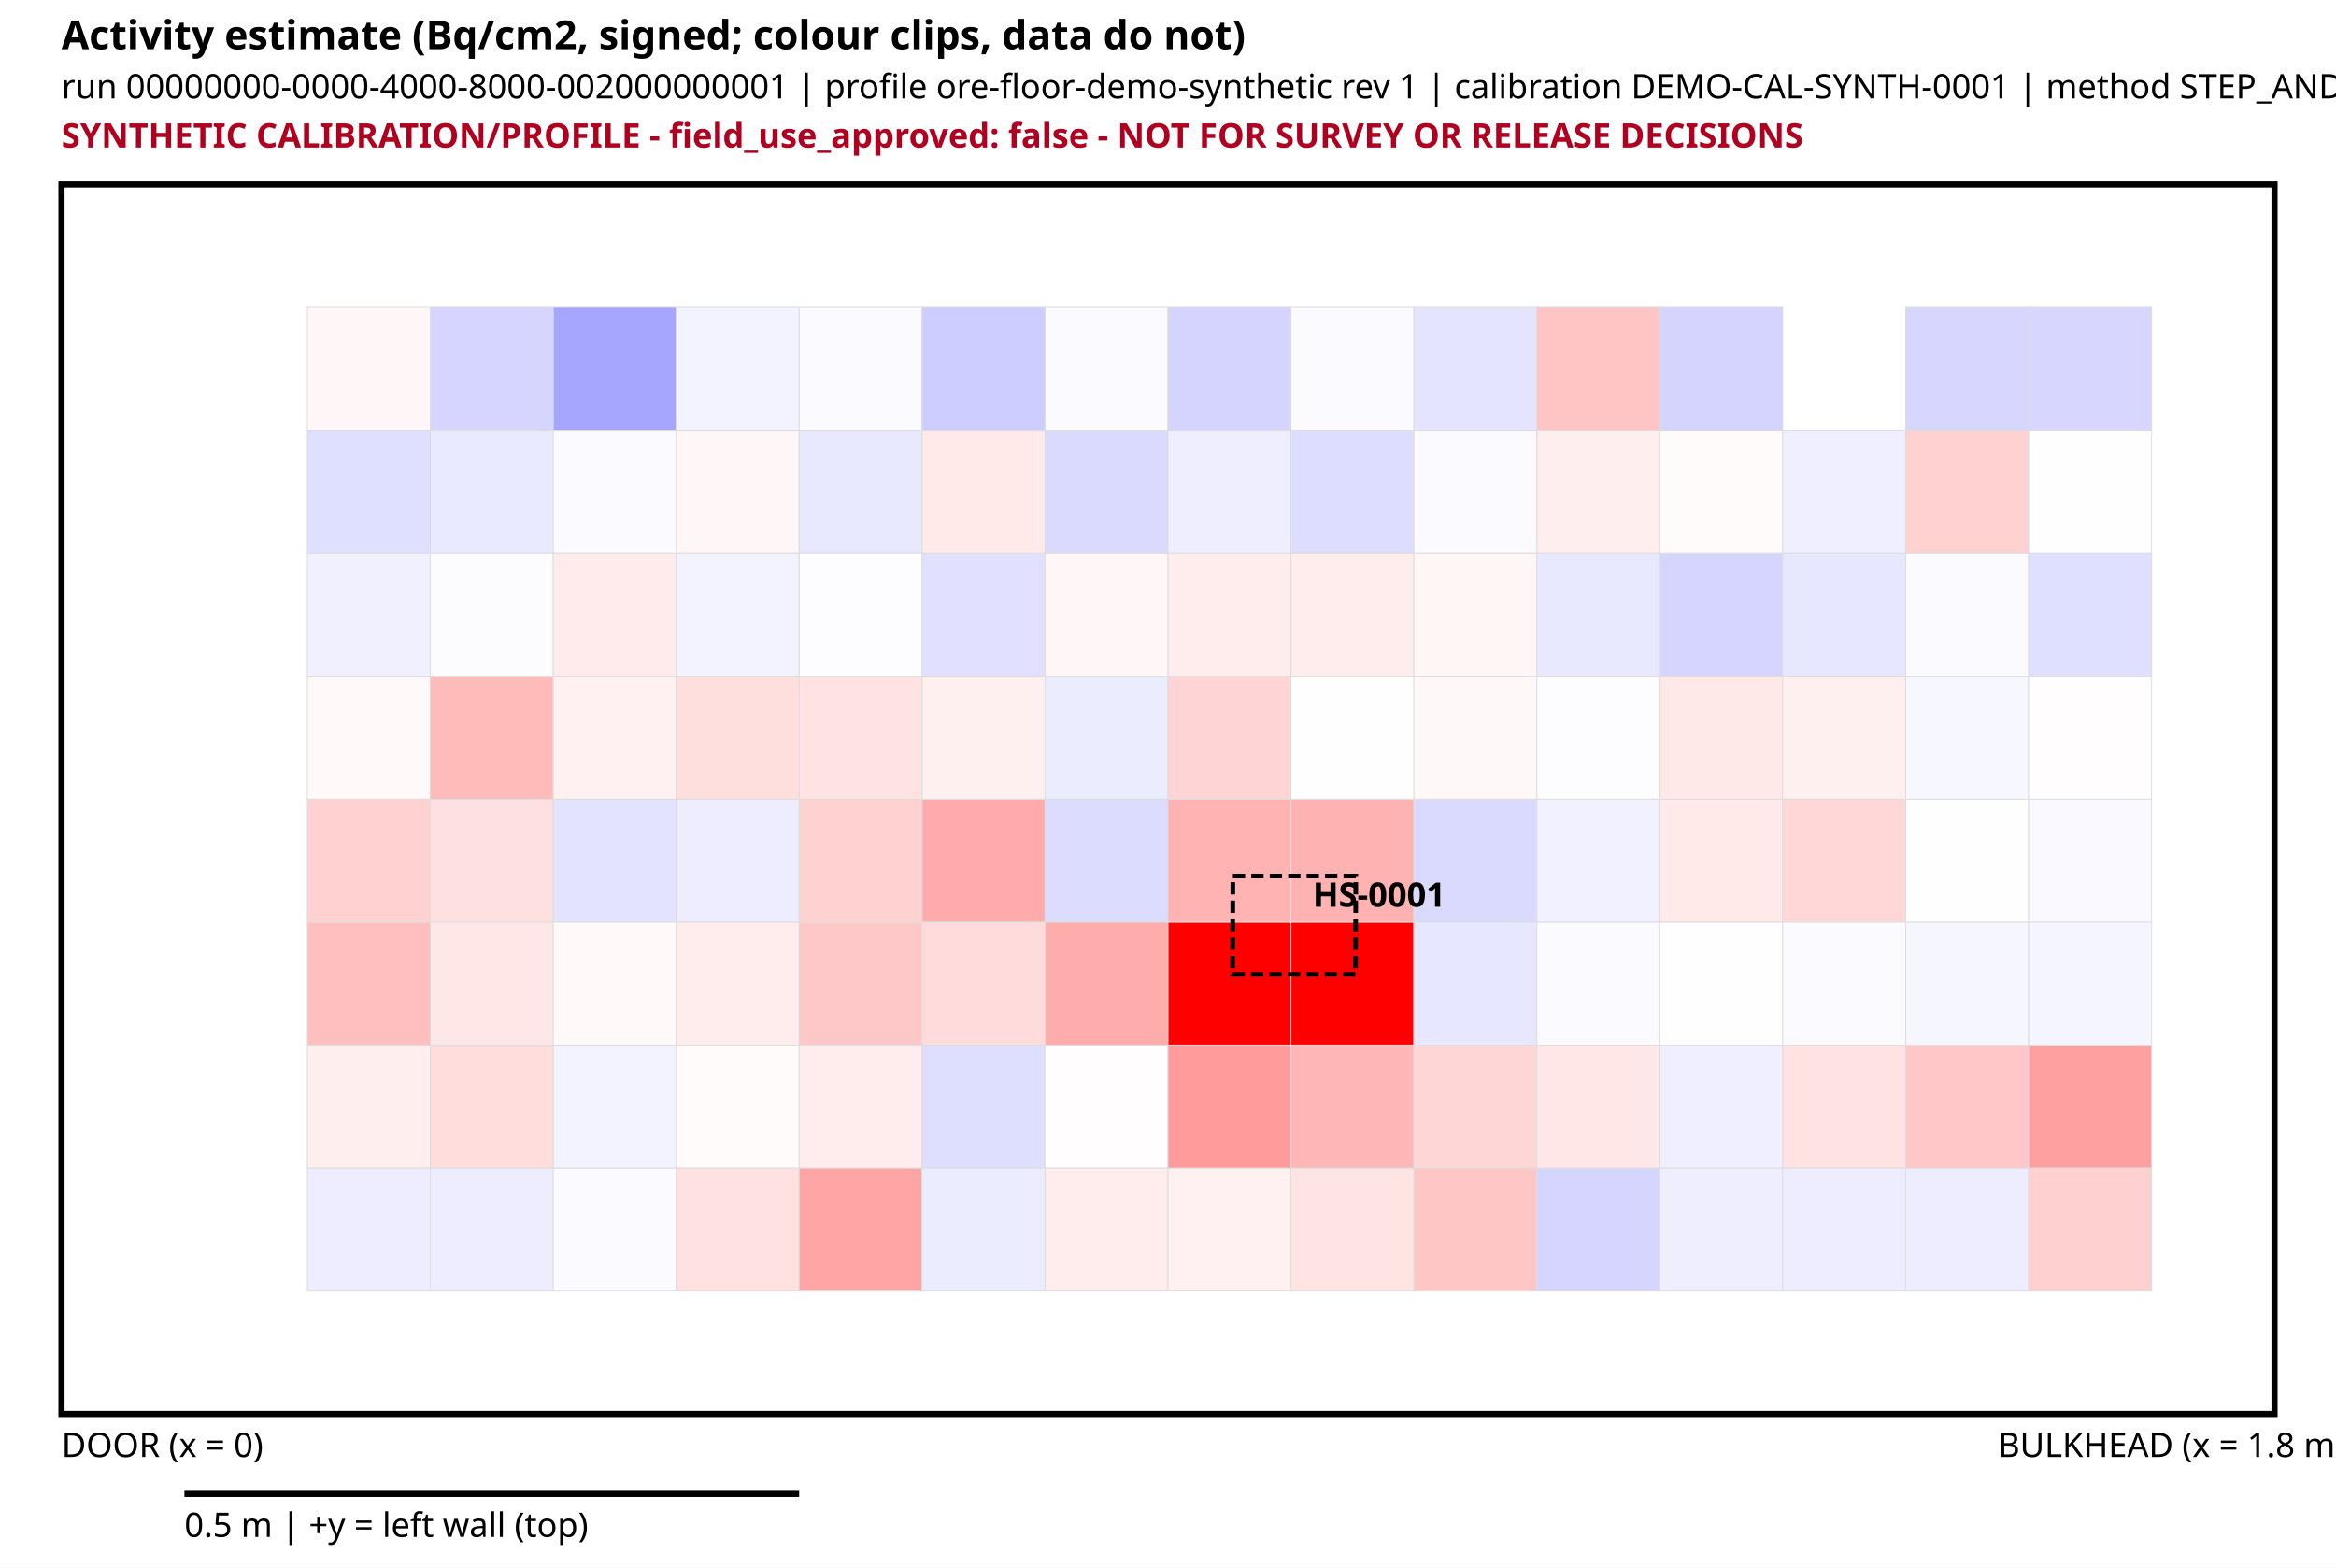
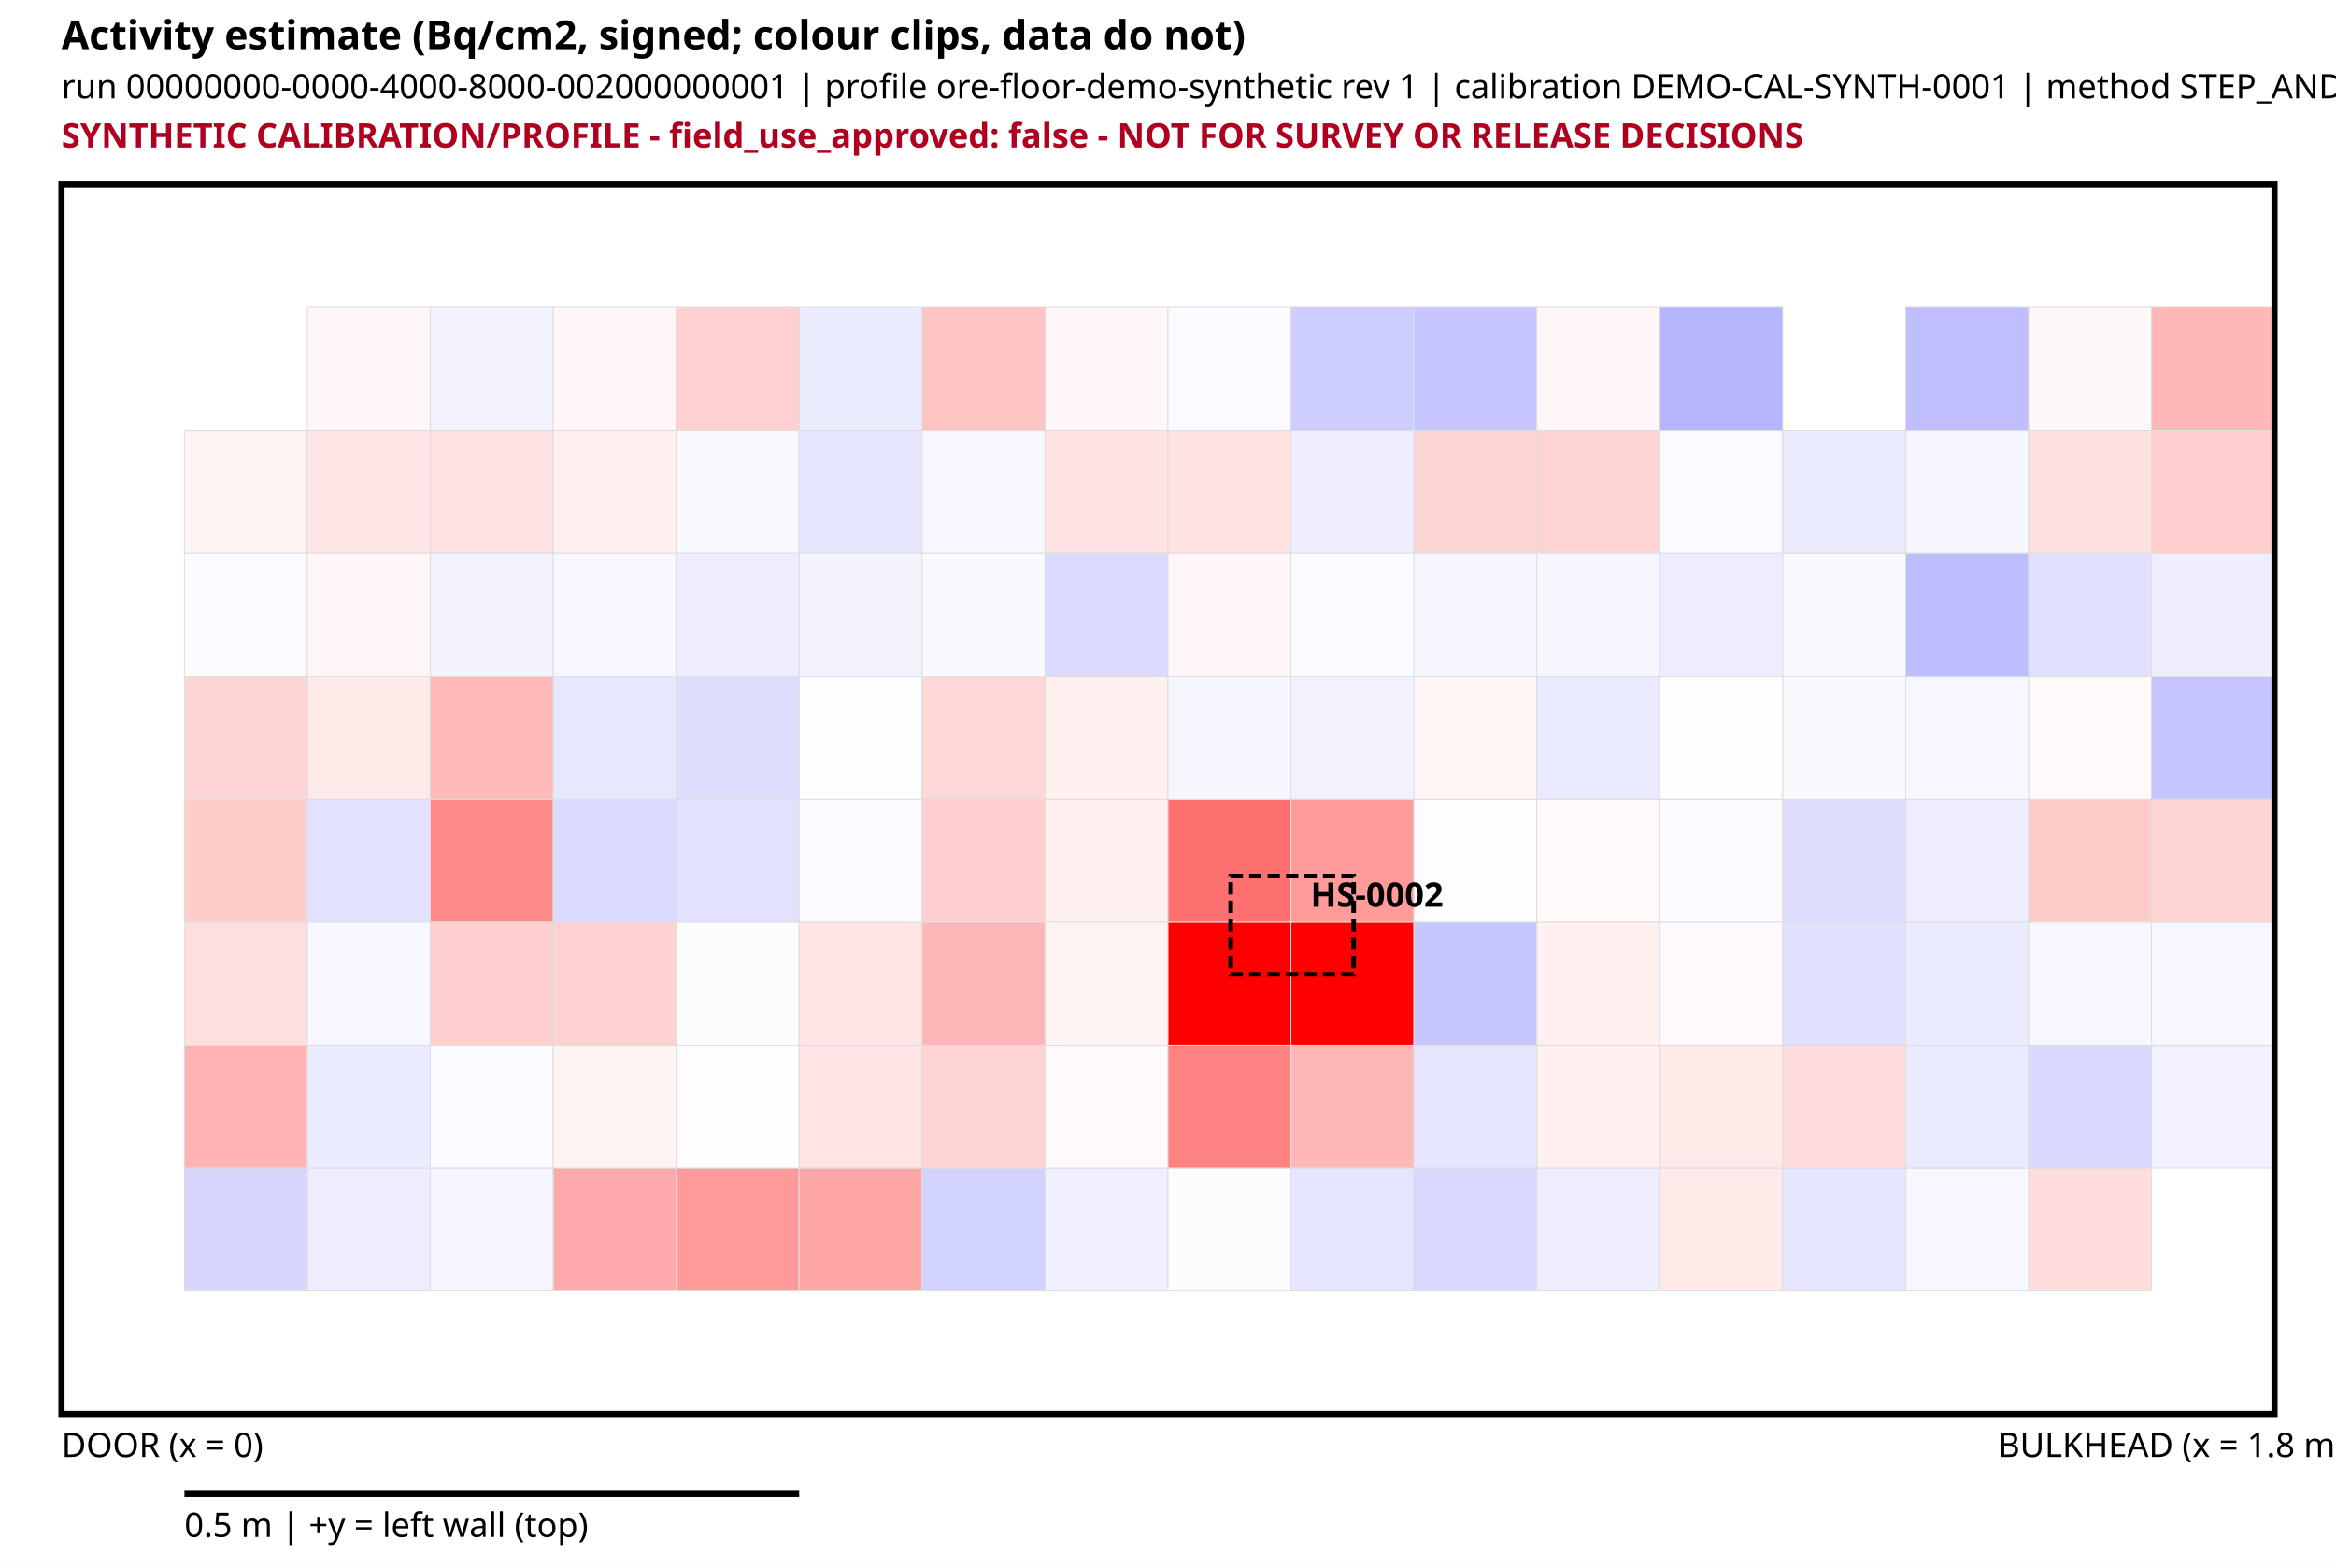
<svg xmlns="http://www.w3.org/2000/svg" width="760" height="510" viewBox="0 0 760 510" font-family="sans-serif" font-size="11">
  <defs>
    <pattern id="p-UNVISITED" width="8" height="8" patternUnits="userSpaceOnUse">
      <rect width="8" height="8" fill="#fff" />
      <path d="M0 8L8 0" stroke="#888" stroke-width="1" />
    </pattern>
    <pattern id="p-INVALID_DATA" width="8" height="8" patternUnits="userSpaceOnUse">
      <rect width="8" height="8" fill="#f6d5d5" />
      <path d="M0 0L8 8M0 8L8 0" stroke="#c83c3c" stroke-width="1" />
    </pattern>
    <pattern id="p-INSUFFICIENT_SENSITIVITY" width="6" height="6" patternUnits="userSpaceOnUse">
      <rect width="6" height="6" fill="#fdebc8" />
      <circle cx="3" cy="3" r="1.2" fill="#b9770e" />
    </pattern>
    <pattern id="p-BLOCKED" width="8" height="8" patternUnits="userSpaceOnUse">
      <rect width="8" height="8" fill="#e4dcf0" />
      <path d="M0 4H8" stroke="#785aa0" stroke-width="2" />
    </pattern>
    <pattern id="p-EXCLUDED" width="8" height="8" patternUnits="userSpaceOnUse">
      <rect width="8" height="8" fill="#5a5a5a" />
    </pattern>
    <pattern id="p-ACCEPTABLE" width="8" height="8" patternUnits="userSpaceOnUse">
      <rect width="8" height="8" fill="#2e8b57" />
    </pattern>
  </defs>
  <rect width="760" height="510" fill="#fff" />
  <text x="20" y="16" font-size="13" font-weight="bold">Activity estimate (Bq/cm2, signed; colour clips, data do not)</text>
  <text x="20" y="32">run 00000000-0000-4000-8000-002000000001 | profile ore-floor-demo-synthetic rev 1 | calibration DEMO-CAL-SYNTH-0001 | method STEP_AND_COUNT | map frame: origin door-threshold centre, +x to bulkhead, +y left</text>
  <text x="20" y="48" fill="#b00020" font-weight="bold">SYNTHETIC CALIBRATION/PROFILE - field_use_approved: false - NOT FOR SURVEY OR RELEASE DECISIONS</text>
+   <rect x="60.0" y="380.0" width="40.0" height="40.0" fill="rgb(214, 214, 255)" stroke="#ddd" stroke-width="0.3" />
  <rect x="100.0" y="380.0" width="40.0" height="40.0" fill="rgb(237, 237, 255)" stroke="#ddd" stroke-width="0.3" />
-   <rect x="140.0" y="380.0" width="40.0" height="40.0" fill="rgb(237, 237, 255)" stroke="#ddd" stroke-width="0.3" />
-   <rect x="180.0" y="380.0" width="40.0" height="40.0" fill="rgb(251, 251, 255)" stroke="#ddd" stroke-width="0.3" />
-   <rect x="220.0" y="380.0" width="40.0" height="40.0" fill="rgb(255, 225, 225)" stroke="#ddd" stroke-width="0.3" />
-   <rect x="260.0" y="380.0" width="40.0" height="40.0" fill="rgb(255, 165, 165)" stroke="#ddd" stroke-width="0.3" />
-   <rect x="300.0" y="380.0" width="40.0" height="40.0" fill="rgb(236, 236, 255)" stroke="#ddd" stroke-width="0.3" />
-   <rect x="340.0" y="380.0" width="40.0" height="40.0" fill="rgb(255, 237, 237)" stroke="#ddd" stroke-width="0.3" />
-   <rect x="380.0" y="380.0" width="40.0" height="40.0" fill="rgb(255, 241, 241)" stroke="#ddd" stroke-width="0.3" />
-   <rect x="420.0" y="380.0" width="40.0" height="40.0" fill="rgb(255, 228, 228)" stroke="#ddd" stroke-width="0.3" />
-   <rect x="460.0" y="380.0" width="40.0" height="40.0" fill="rgb(255, 198, 198)" stroke="#ddd" stroke-width="0.3" />
-   <rect x="500.0" y="380.0" width="40.0" height="40.0" fill="rgb(213, 213, 255)" stroke="#ddd" stroke-width="0.3" />
-   <rect x="540.0" y="380.0" width="40.0" height="40.0" fill="rgb(238, 238, 255)" stroke="#ddd" stroke-width="0.3" />
-   <rect x="580.0" y="380.0" width="40.0" height="40.0" fill="rgb(237, 237, 255)" stroke="#ddd" stroke-width="0.3" />
-   <rect x="620.0" y="380.0" width="40.0" height="40.0" fill="rgb(237, 237, 255)" stroke="#ddd" stroke-width="0.3" />
-   <rect x="660.0" y="380.0" width="40.0" height="40.0" fill="rgb(255, 208, 208)" stroke="#ddd" stroke-width="0.3" />
-   <rect x="100.0" y="340.0" width="40.0" height="40.0" fill="rgb(255, 238, 238)" stroke="#ddd" stroke-width="0.3" />
-   <rect x="140.0" y="340.0" width="40.0" height="40.0" fill="rgb(255, 221, 221)" stroke="#ddd" stroke-width="0.3" />
-   <rect x="180.0" y="340.0" width="40.0" height="40.0" fill="rgb(243, 243, 255)" stroke="#ddd" stroke-width="0.3" />
-   <rect x="220.0" y="340.0" width="40.0" height="40.0" fill="rgb(255, 251, 251)" stroke="#ddd" stroke-width="0.3" />
-   <rect x="260.0" y="340.0" width="40.0" height="40.0" fill="rgb(255, 236, 236)" stroke="#ddd" stroke-width="0.3" />
-   <rect x="300.0" y="340.0" width="40.0" height="40.0" fill="rgb(222, 222, 255)" stroke="#ddd" stroke-width="0.3" />
-   <rect x="340.0" y="340.0" width="40.0" height="40.0" fill="rgb(255, 253, 253)" stroke="#ddd" stroke-width="0.3" />
-   <rect x="380.0" y="340.0" width="40.0" height="40.0" fill="rgb(255, 155, 155)" stroke="#ddd" stroke-width="0.3" />
-   <rect x="420.0" y="340.0" width="40.0" height="40.0" fill="rgb(255, 182, 182)" stroke="#ddd" stroke-width="0.3" />
-   <rect x="460.0" y="340.0" width="40.0" height="40.0" fill="rgb(255, 214, 214)" stroke="#ddd" stroke-width="0.3" />
-   <rect x="500.0" y="340.0" width="40.0" height="40.0" fill="rgb(255, 231, 231)" stroke="#ddd" stroke-width="0.3" />
-   <rect x="540.0" y="340.0" width="40.0" height="40.0" fill="rgb(239, 239, 255)" stroke="#ddd" stroke-width="0.3" />
-   <rect x="580.0" y="340.0" width="40.0" height="40.0" fill="rgb(255, 227, 227)" stroke="#ddd" stroke-width="0.3" />
-   <rect x="620.0" y="340.0" width="40.0" height="40.0" fill="rgb(255, 199, 199)" stroke="#ddd" stroke-width="0.3" />
-   <rect x="660.0" y="340.0" width="40.0" height="40.0" fill="rgb(255, 160, 160)" stroke="#ddd" stroke-width="0.3" />
-   <rect x="100.0" y="300.0" width="40.0" height="40.0" fill="rgb(255, 191, 191)" stroke="#ddd" stroke-width="0.3" />
-   <rect x="140.0" y="300.0" width="40.0" height="40.0" fill="rgb(255, 231, 231)" stroke="#ddd" stroke-width="0.3" />
-   <rect x="180.0" y="300.0" width="40.0" height="40.0" fill="rgb(255, 249, 249)" stroke="#ddd" stroke-width="0.3" />
-   <rect x="220.0" y="300.0" width="40.0" height="40.0" fill="rgb(255, 237, 237)" stroke="#ddd" stroke-width="0.3" />
-   <rect x="260.0" y="300.0" width="40.0" height="40.0" fill="rgb(255, 200, 200)" stroke="#ddd" stroke-width="0.3" />
-   <rect x="300.0" y="300.0" width="40.0" height="40.0" fill="rgb(255, 219, 219)" stroke="#ddd" stroke-width="0.3" />
-   <rect x="340.0" y="300.0" width="40.0" height="40.0" fill="rgb(255, 172, 172)" stroke="#ddd" stroke-width="0.3" />
+   <rect x="140.0" y="380.0" width="40.0" height="40.0" fill="rgb(245, 245, 255)" stroke="#ddd" stroke-width="0.3" />
+   <rect x="180.0" y="380.0" width="40.0" height="40.0" fill="rgb(255, 170, 170)" stroke="#ddd" stroke-width="0.3" />
+   <rect x="220.0" y="380.0" width="40.0" height="40.0" fill="rgb(255, 154, 154)" stroke="#ddd" stroke-width="0.3" />
+   <rect x="260.0" y="380.0" width="40.0" height="40.0" fill="rgb(255, 166, 166)" stroke="#ddd" stroke-width="0.3" />
+   <rect x="300.0" y="380.0" width="40.0" height="40.0" fill="rgb(210, 210, 255)" stroke="#ddd" stroke-width="0.3" />
+   <rect x="340.0" y="380.0" width="40.0" height="40.0" fill="rgb(239, 239, 255)" stroke="#ddd" stroke-width="0.3" />
+   <rect x="380.0" y="380.0" width="40.0" height="40.0" fill="rgb(252, 252, 255)" stroke="#ddd" stroke-width="0.3" />
+   <rect x="420.0" y="380.0" width="40.0" height="40.0" fill="rgb(229, 229, 255)" stroke="#ddd" stroke-width="0.3" />
+   <rect x="460.0" y="380.0" width="40.0" height="40.0" fill="rgb(215, 215, 255)" stroke="#ddd" stroke-width="0.3" />
+   <rect x="500.0" y="380.0" width="40.0" height="40.0" fill="rgb(237, 237, 255)" stroke="#ddd" stroke-width="0.3" />
+   <rect x="540.0" y="380.0" width="40.0" height="40.0" fill="rgb(255, 234, 234)" stroke="#ddd" stroke-width="0.3" />
+   <rect x="580.0" y="380.0" width="40.0" height="40.0" fill="rgb(230, 230, 255)" stroke="#ddd" stroke-width="0.3" />
+   <rect x="620.0" y="380.0" width="40.0" height="40.0" fill="rgb(247, 247, 255)" stroke="#ddd" stroke-width="0.3" />
+   <rect x="660.0" y="380.0" width="40.0" height="40.0" fill="rgb(255, 221, 221)" stroke="#ddd" stroke-width="0.3" />
+   <rect x="60.0" y="340.0" width="40.0" height="40.0" fill="rgb(255, 179, 179)" stroke="#ddd" stroke-width="0.3" />
+   <rect x="100.0" y="340.0" width="40.0" height="40.0" fill="rgb(235, 235, 255)" stroke="#ddd" stroke-width="0.3" />
+   <rect x="140.0" y="340.0" width="40.0" height="40.0" fill="rgb(250, 250, 255)" stroke="#ddd" stroke-width="0.3" />
+   <rect x="180.0" y="340.0" width="40.0" height="40.0" fill="rgb(255, 244, 244)" stroke="#ddd" stroke-width="0.3" />
+   <rect x="220.0" y="340.0" width="40.0" height="40.0" fill="rgb(253, 253, 255)" stroke="#ddd" stroke-width="0.3" />
+   <rect x="260.0" y="340.0" width="40.0" height="40.0" fill="rgb(255, 228, 228)" stroke="#ddd" stroke-width="0.3" />
+   <rect x="300.0" y="340.0" width="40.0" height="40.0" fill="rgb(255, 212, 212)" stroke="#ddd" stroke-width="0.3" />
+   <rect x="340.0" y="340.0" width="40.0" height="40.0" fill="rgb(255, 250, 250)" stroke="#ddd" stroke-width="0.3" />
+   <rect x="380.0" y="340.0" width="40.0" height="40.0" fill="rgb(255, 131, 131)" stroke="#ddd" stroke-width="0.3" />
+   <rect x="420.0" y="340.0" width="40.0" height="40.0" fill="rgb(255, 183, 183)" stroke="#ddd" stroke-width="0.3" />
+   <rect x="460.0" y="340.0" width="40.0" height="40.0" fill="rgb(230, 230, 255)" stroke="#ddd" stroke-width="0.3" />
+   <rect x="500.0" y="340.0" width="40.0" height="40.0" fill="rgb(255, 240, 240)" stroke="#ddd" stroke-width="0.3" />
+   <rect x="540.0" y="340.0" width="40.0" height="40.0" fill="rgb(255, 232, 232)" stroke="#ddd" stroke-width="0.3" />
+   <rect x="580.0" y="340.0" width="40.0" height="40.0" fill="rgb(255, 221, 221)" stroke="#ddd" stroke-width="0.3" />
+   <rect x="620.0" y="340.0" width="40.0" height="40.0" fill="rgb(233, 233, 255)" stroke="#ddd" stroke-width="0.3" />
+   <rect x="660.0" y="340.0" width="40.0" height="40.0" fill="rgb(217, 217, 255)" stroke="#ddd" stroke-width="0.3" />
+   <rect x="700.0" y="340.0" width="40.0" height="40.0" fill="rgb(241, 241, 255)" stroke="#ddd" stroke-width="0.3" />
+   <rect x="60.0" y="300.0" width="40.0" height="40.0" fill="rgb(255, 222, 222)" stroke="#ddd" stroke-width="0.3" />
+   <rect x="100.0" y="300.0" width="40.0" height="40.0" fill="rgb(247, 247, 255)" stroke="#ddd" stroke-width="0.3" />
+   <rect x="140.0" y="300.0" width="40.0" height="40.0" fill="rgb(255, 206, 206)" stroke="#ddd" stroke-width="0.3" />
+   <rect x="180.0" y="300.0" width="40.0" height="40.0" fill="rgb(255, 210, 210)" stroke="#ddd" stroke-width="0.3" />
+   <rect x="220.0" y="300.0" width="40.0" height="40.0" fill="rgb(252, 252, 255)" stroke="#ddd" stroke-width="0.3" />
+   <rect x="260.0" y="300.0" width="40.0" height="40.0" fill="rgb(255, 229, 229)" stroke="#ddd" stroke-width="0.3" />
+   <rect x="300.0" y="300.0" width="40.0" height="40.0" fill="rgb(255, 182, 182)" stroke="#ddd" stroke-width="0.3" />
+   <rect x="340.0" y="300.0" width="40.0" height="40.0" fill="rgb(255, 243, 243)" stroke="#ddd" stroke-width="0.3" />
  <rect x="380.0" y="300.0" width="40.0" height="40.0" fill="rgb(255, 0, 0)" stroke="#ddd" stroke-width="0.3" />
  <rect x="420.0" y="300.0" width="40.0" height="40.0" fill="rgb(255, 0, 0)" stroke="#ddd" stroke-width="0.3" />
-   <rect x="460.0" y="300.0" width="40.0" height="40.0" fill="rgb(231, 231, 255)" stroke="#ddd" stroke-width="0.3" />
-   <rect x="500.0" y="300.0" width="40.0" height="40.0" fill="rgb(251, 251, 255)" stroke="#ddd" stroke-width="0.3" />
-   <rect x="540.0" y="300.0" width="40.0" height="40.0" fill="rgb(254, 254, 255)" stroke="#ddd" stroke-width="0.3" />
-   <rect x="580.0" y="300.0" width="40.0" height="40.0" fill="rgb(251, 251, 255)" stroke="#ddd" stroke-width="0.3" />
-   <rect x="620.0" y="300.0" width="40.0" height="40.0" fill="rgb(246, 246, 255)" stroke="#ddd" stroke-width="0.3" />
-   <rect x="660.0" y="300.0" width="40.0" height="40.0" fill="rgb(245, 245, 255)" stroke="#ddd" stroke-width="0.3" />
-   <rect x="100.0" y="260.0" width="40.0" height="40.0" fill="rgb(255, 209, 209)" stroke="#ddd" stroke-width="0.3" />
-   <rect x="140.0" y="260.0" width="40.0" height="40.0" fill="rgb(255, 224, 224)" stroke="#ddd" stroke-width="0.3" />
-   <rect x="180.0" y="260.0" width="40.0" height="40.0" fill="rgb(227, 227, 255)" stroke="#ddd" stroke-width="0.3" />
-   <rect x="220.0" y="260.0" width="40.0" height="40.0" fill="rgb(237, 237, 255)" stroke="#ddd" stroke-width="0.3" />
-   <rect x="260.0" y="260.0" width="40.0" height="40.0" fill="rgb(255, 210, 210)" stroke="#ddd" stroke-width="0.3" />
-   <rect x="300.0" y="260.0" width="40.0" height="40.0" fill="rgb(255, 171, 171)" stroke="#ddd" stroke-width="0.3" />
-   <rect x="340.0" y="260.0" width="40.0" height="40.0" fill="rgb(220, 220, 255)" stroke="#ddd" stroke-width="0.3" />
-   <rect x="380.0" y="260.0" width="40.0" height="40.0" fill="rgb(255, 179, 179)" stroke="#ddd" stroke-width="0.3" />
-   <rect x="420.0" y="260.0" width="40.0" height="40.0" fill="rgb(255, 178, 178)" stroke="#ddd" stroke-width="0.3" />
-   <rect x="460.0" y="260.0" width="40.0" height="40.0" fill="rgb(218, 218, 255)" stroke="#ddd" stroke-width="0.3" />
-   <rect x="500.0" y="260.0" width="40.0" height="40.0" fill="rgb(241, 241, 255)" stroke="#ddd" stroke-width="0.3" />
-   <rect x="540.0" y="260.0" width="40.0" height="40.0" fill="rgb(255, 233, 233)" stroke="#ddd" stroke-width="0.3" />
-   <rect x="580.0" y="260.0" width="40.0" height="40.0" fill="rgb(255, 215, 215)" stroke="#ddd" stroke-width="0.3" />
-   <rect x="620.0" y="260.0" width="40.0" height="40.0" fill="rgb(254, 254, 255)" stroke="#ddd" stroke-width="0.3" />
-   <rect x="660.0" y="260.0" width="40.0" height="40.0" fill="rgb(249, 249, 255)" stroke="#ddd" stroke-width="0.3" />
-   <rect x="100.0" y="220.0" width="40.0" height="40.0" fill="rgb(255, 249, 249)" stroke="#ddd" stroke-width="0.3" />
-   <rect x="140.0" y="220.0" width="40.0" height="40.0" fill="rgb(255, 186, 186)" stroke="#ddd" stroke-width="0.3" />
-   <rect x="180.0" y="220.0" width="40.0" height="40.0" fill="rgb(255, 241, 241)" stroke="#ddd" stroke-width="0.3" />
-   <rect x="220.0" y="220.0" width="40.0" height="40.0" fill="rgb(255, 222, 222)" stroke="#ddd" stroke-width="0.3" />
-   <rect x="260.0" y="220.0" width="40.0" height="40.0" fill="rgb(255, 227, 227)" stroke="#ddd" stroke-width="0.3" />
-   <rect x="300.0" y="220.0" width="40.0" height="40.0" fill="rgb(255, 240, 240)" stroke="#ddd" stroke-width="0.3" />
-   <rect x="340.0" y="220.0" width="40.0" height="40.0" fill="rgb(236, 236, 255)" stroke="#ddd" stroke-width="0.3" />
-   <rect x="380.0" y="220.0" width="40.0" height="40.0" fill="rgb(255, 212, 212)" stroke="#ddd" stroke-width="0.3" />
-   <rect x="420.0" y="220.0" width="40.0" height="40.0" fill="rgb(254, 254, 255)" stroke="#ddd" stroke-width="0.3" />
-   <rect x="460.0" y="220.0" width="40.0" height="40.0" fill="rgb(255, 248, 248)" stroke="#ddd" stroke-width="0.3" />
-   <rect x="500.0" y="220.0" width="40.0" height="40.0" fill="rgb(253, 253, 255)" stroke="#ddd" stroke-width="0.3" />
-   <rect x="540.0" y="220.0" width="40.0" height="40.0" fill="rgb(255, 232, 232)" stroke="#ddd" stroke-width="0.3" />
-   <rect x="580.0" y="220.0" width="40.0" height="40.0" fill="rgb(255, 240, 240)" stroke="#ddd" stroke-width="0.3" />
+   <rect x="460.0" y="300.0" width="40.0" height="40.0" fill="rgb(199, 199, 255)" stroke="#ddd" stroke-width="0.3" />
+   <rect x="500.0" y="300.0" width="40.0" height="40.0" fill="rgb(255, 240, 240)" stroke="#ddd" stroke-width="0.3" />
+   <rect x="540.0" y="300.0" width="40.0" height="40.0" fill="rgb(255, 249, 249)" stroke="#ddd" stroke-width="0.3" />
+   <rect x="580.0" y="300.0" width="40.0" height="40.0" fill="rgb(224, 224, 255)" stroke="#ddd" stroke-width="0.3" />
+   <rect x="620.0" y="300.0" width="40.0" height="40.0" fill="rgb(235, 235, 255)" stroke="#ddd" stroke-width="0.3" />
+   <rect x="660.0" y="300.0" width="40.0" height="40.0" fill="rgb(247, 247, 255)" stroke="#ddd" stroke-width="0.3" />
+   <rect x="700.0" y="300.0" width="40.0" height="40.0" fill="rgb(247, 247, 255)" stroke="#ddd" stroke-width="0.3" />
+   <rect x="60.0" y="260.0" width="40.0" height="40.0" fill="rgb(255, 204, 204)" stroke="#ddd" stroke-width="0.3" />
+   <rect x="100.0" y="260.0" width="40.0" height="40.0" fill="rgb(226, 226, 255)" stroke="#ddd" stroke-width="0.3" />
+   <rect x="140.0" y="260.0" width="40.0" height="40.0" fill="rgb(255, 138, 138)" stroke="#ddd" stroke-width="0.3" />
+   <rect x="180.0" y="260.0" width="40.0" height="40.0" fill="rgb(218, 218, 255)" stroke="#ddd" stroke-width="0.3" />
+   <rect x="220.0" y="260.0" width="40.0" height="40.0" fill="rgb(226, 226, 255)" stroke="#ddd" stroke-width="0.3" />
+   <rect x="260.0" y="260.0" width="40.0" height="40.0" fill="rgb(251, 251, 255)" stroke="#ddd" stroke-width="0.3" />
+   <rect x="300.0" y="260.0" width="40.0" height="40.0" fill="rgb(255, 207, 207)" stroke="#ddd" stroke-width="0.3" />
+   <rect x="340.0" y="260.0" width="40.0" height="40.0" fill="rgb(255, 240, 240)" stroke="#ddd" stroke-width="0.3" />
+   <rect x="380.0" y="260.0" width="40.0" height="40.0" fill="rgb(255, 113, 113)" stroke="#ddd" stroke-width="0.3" />
+   <rect x="420.0" y="260.0" width="40.0" height="40.0" fill="rgb(255, 155, 155)" stroke="#ddd" stroke-width="0.3" />
+   <rect x="460.0" y="260.0" width="40.0" height="40.0" fill="rgb(253, 253, 255)" stroke="#ddd" stroke-width="0.3" />
+   <rect x="500.0" y="260.0" width="40.0" height="40.0" fill="rgb(255, 249, 249)" stroke="#ddd" stroke-width="0.3" />
+   <rect x="540.0" y="260.0" width="40.0" height="40.0" fill="rgb(251, 251, 255)" stroke="#ddd" stroke-width="0.3" />
+   <rect x="580.0" y="260.0" width="40.0" height="40.0" fill="rgb(222, 222, 255)" stroke="#ddd" stroke-width="0.3" />
+   <rect x="620.0" y="260.0" width="40.0" height="40.0" fill="rgb(237, 237, 255)" stroke="#ddd" stroke-width="0.3" />
+   <rect x="660.0" y="260.0" width="40.0" height="40.0" fill="rgb(255, 203, 203)" stroke="#ddd" stroke-width="0.3" />
+   <rect x="700.0" y="260.0" width="40.0" height="40.0" fill="rgb(255, 213, 213)" stroke="#ddd" stroke-width="0.3" />
+   <rect x="60.0" y="220.0" width="40.0" height="40.0" fill="rgb(255, 214, 214)" stroke="#ddd" stroke-width="0.3" />
+   <rect x="100.0" y="220.0" width="40.0" height="40.0" fill="rgb(255, 233, 233)" stroke="#ddd" stroke-width="0.3" />
+   <rect x="140.0" y="220.0" width="40.0" height="40.0" fill="rgb(255, 185, 185)" stroke="#ddd" stroke-width="0.3" />
+   <rect x="180.0" y="220.0" width="40.0" height="40.0" fill="rgb(231, 231, 255)" stroke="#ddd" stroke-width="0.3" />
+   <rect x="220.0" y="220.0" width="40.0" height="40.0" fill="rgb(222, 222, 255)" stroke="#ddd" stroke-width="0.3" />
+   <rect x="260.0" y="220.0" width="40.0" height="40.0" fill="rgb(253, 253, 255)" stroke="#ddd" stroke-width="0.3" />
+   <rect x="300.0" y="220.0" width="40.0" height="40.0" fill="rgb(255, 215, 215)" stroke="#ddd" stroke-width="0.3" />
+   <rect x="340.0" y="220.0" width="40.0" height="40.0" fill="rgb(255, 240, 240)" stroke="#ddd" stroke-width="0.3" />
+   <rect x="380.0" y="220.0" width="40.0" height="40.0" fill="rgb(246, 246, 255)" stroke="#ddd" stroke-width="0.3" />
+   <rect x="420.0" y="220.0" width="40.0" height="40.0" fill="rgb(242, 242, 255)" stroke="#ddd" stroke-width="0.3" />
+   <rect x="460.0" y="220.0" width="40.0" height="40.0" fill="rgb(255, 246, 246)" stroke="#ddd" stroke-width="0.3" />
+   <rect x="500.0" y="220.0" width="40.0" height="40.0" fill="rgb(233, 233, 255)" stroke="#ddd" stroke-width="0.3" />
+   <rect x="540.0" y="220.0" width="40.0" height="40.0" fill="rgb(254, 254, 255)" stroke="#ddd" stroke-width="0.3" />
+   <rect x="580.0" y="220.0" width="40.0" height="40.0" fill="rgb(249, 249, 255)" stroke="#ddd" stroke-width="0.3" />
  <rect x="620.0" y="220.0" width="40.0" height="40.0" fill="rgb(247, 247, 255)" stroke="#ddd" stroke-width="0.3" />
-   <rect x="660.0" y="220.0" width="40.0" height="40.0" fill="rgb(255, 253, 253)" stroke="#ddd" stroke-width="0.3" />
-   <rect x="100.0" y="180.0" width="40.0" height="40.0" fill="rgb(240, 240, 255)" stroke="#ddd" stroke-width="0.3" />
-   <rect x="140.0" y="180.0" width="40.0" height="40.0" fill="rgb(252, 252, 255)" stroke="#ddd" stroke-width="0.3" />
-   <rect x="180.0" y="180.0" width="40.0" height="40.0" fill="rgb(255, 235, 235)" stroke="#ddd" stroke-width="0.3" />
-   <rect x="220.0" y="180.0" width="40.0" height="40.0" fill="rgb(243, 243, 255)" stroke="#ddd" stroke-width="0.3" />
-   <rect x="260.0" y="180.0" width="40.0" height="40.0" fill="rgb(253, 253, 255)" stroke="#ddd" stroke-width="0.3" />
-   <rect x="300.0" y="180.0" width="40.0" height="40.0" fill="rgb(225, 225, 255)" stroke="#ddd" stroke-width="0.3" />
-   <rect x="340.0" y="180.0" width="40.0" height="40.0" fill="rgb(255, 247, 247)" stroke="#ddd" stroke-width="0.3" />
-   <rect x="380.0" y="180.0" width="40.0" height="40.0" fill="rgb(255, 236, 236)" stroke="#ddd" stroke-width="0.3" />
-   <rect x="420.0" y="180.0" width="40.0" height="40.0" fill="rgb(255, 236, 236)" stroke="#ddd" stroke-width="0.3" />
-   <rect x="460.0" y="180.0" width="40.0" height="40.0" fill="rgb(255, 246, 246)" stroke="#ddd" stroke-width="0.3" />
-   <rect x="500.0" y="180.0" width="40.0" height="40.0" fill="rgb(232, 232, 255)" stroke="#ddd" stroke-width="0.3" />
-   <rect x="540.0" y="180.0" width="40.0" height="40.0" fill="rgb(213, 213, 255)" stroke="#ddd" stroke-width="0.3" />
-   <rect x="580.0" y="180.0" width="40.0" height="40.0" fill="rgb(231, 231, 255)" stroke="#ddd" stroke-width="0.3" />
-   <rect x="620.0" y="180.0" width="40.0" height="40.0" fill="rgb(251, 251, 255)" stroke="#ddd" stroke-width="0.3" />
-   <rect x="660.0" y="180.0" width="40.0" height="40.0" fill="rgb(223, 223, 255)" stroke="#ddd" stroke-width="0.3" />
-   <rect x="100.0" y="140.0" width="40.0" height="40.0" fill="rgb(223, 223, 255)" stroke="#ddd" stroke-width="0.3" />
-   <rect x="140.0" y="140.0" width="40.0" height="40.0" fill="rgb(233, 233, 255)" stroke="#ddd" stroke-width="0.3" />
-   <rect x="180.0" y="140.0" width="40.0" height="40.0" fill="rgb(250, 250, 255)" stroke="#ddd" stroke-width="0.3" />
-   <rect x="220.0" y="140.0" width="40.0" height="40.0" fill="rgb(255, 247, 247)" stroke="#ddd" stroke-width="0.3" />
-   <rect x="260.0" y="140.0" width="40.0" height="40.0" fill="rgb(232, 232, 255)" stroke="#ddd" stroke-width="0.3" />
-   <rect x="300.0" y="140.0" width="40.0" height="40.0" fill="rgb(255, 233, 233)" stroke="#ddd" stroke-width="0.3" />
-   <rect x="340.0" y="140.0" width="40.0" height="40.0" fill="rgb(218, 218, 255)" stroke="#ddd" stroke-width="0.3" />
-   <rect x="380.0" y="140.0" width="40.0" height="40.0" fill="rgb(238, 238, 255)" stroke="#ddd" stroke-width="0.3" />
-   <rect x="420.0" y="140.0" width="40.0" height="40.0" fill="rgb(221, 221, 255)" stroke="#ddd" stroke-width="0.3" />
-   <rect x="460.0" y="140.0" width="40.0" height="40.0" fill="rgb(250, 250, 255)" stroke="#ddd" stroke-width="0.3" />
-   <rect x="500.0" y="140.0" width="40.0" height="40.0" fill="rgb(255, 238, 238)" stroke="#ddd" stroke-width="0.3" />
-   <rect x="540.0" y="140.0" width="40.0" height="40.0" fill="rgb(255, 251, 251)" stroke="#ddd" stroke-width="0.3" />
-   <rect x="580.0" y="140.0" width="40.0" height="40.0" fill="rgb(239, 239, 255)" stroke="#ddd" stroke-width="0.3" />
-   <rect x="620.0" y="140.0" width="40.0" height="40.0" fill="rgb(255, 209, 209)" stroke="#ddd" stroke-width="0.3" />
-   <rect x="660.0" y="140.0" width="40.0" height="40.0" fill="rgb(255, 254, 254)" stroke="#ddd" stroke-width="0.3" />
+   <rect x="660.0" y="220.0" width="40.0" height="40.0" fill="rgb(255, 250, 250)" stroke="#ddd" stroke-width="0.3" />
+   <rect x="700.0" y="220.0" width="40.0" height="40.0" fill="rgb(197, 197, 255)" stroke="#ddd" stroke-width="0.3" />
+   <rect x="60.0" y="180.0" width="40.0" height="40.0" fill="rgb(250, 250, 255)" stroke="#ddd" stroke-width="0.3" />
+   <rect x="100.0" y="180.0" width="40.0" height="40.0" fill="rgb(255, 247, 247)" stroke="#ddd" stroke-width="0.3" />
+   <rect x="140.0" y="180.0" width="40.0" height="40.0" fill="rgb(243, 243, 255)" stroke="#ddd" stroke-width="0.3" />
+   <rect x="180.0" y="180.0" width="40.0" height="40.0" fill="rgb(247, 247, 255)" stroke="#ddd" stroke-width="0.3" />
+   <rect x="220.0" y="180.0" width="40.0" height="40.0" fill="rgb(238, 238, 255)" stroke="#ddd" stroke-width="0.3" />
+   <rect x="260.0" y="180.0" width="40.0" height="40.0" fill="rgb(244, 244, 255)" stroke="#ddd" stroke-width="0.3" />
+   <rect x="300.0" y="180.0" width="40.0" height="40.0" fill="rgb(249, 249, 255)" stroke="#ddd" stroke-width="0.3" />
+   <rect x="340.0" y="180.0" width="40.0" height="40.0" fill="rgb(219, 219, 255)" stroke="#ddd" stroke-width="0.3" />
+   <rect x="380.0" y="180.0" width="40.0" height="40.0" fill="rgb(255, 247, 247)" stroke="#ddd" stroke-width="0.3" />
+   <rect x="420.0" y="180.0" width="40.0" height="40.0" fill="rgb(251, 251, 255)" stroke="#ddd" stroke-width="0.3" />
+   <rect x="460.0" y="180.0" width="40.0" height="40.0" fill="rgb(246, 246, 255)" stroke="#ddd" stroke-width="0.3" />
+   <rect x="500.0" y="180.0" width="40.0" height="40.0" fill="rgb(246, 246, 255)" stroke="#ddd" stroke-width="0.3" />
+   <rect x="540.0" y="180.0" width="40.0" height="40.0" fill="rgb(237, 237, 255)" stroke="#ddd" stroke-width="0.3" />
+   <rect x="580.0" y="180.0" width="40.0" height="40.0" fill="rgb(249, 249, 255)" stroke="#ddd" stroke-width="0.3" />
+   <rect x="620.0" y="180.0" width="40.0" height="40.0" fill="rgb(190, 190, 255)" stroke="#ddd" stroke-width="0.3" />
+   <rect x="660.0" y="180.0" width="40.0" height="40.0" fill="rgb(225, 225, 255)" stroke="#ddd" stroke-width="0.3" />
+   <rect x="700.0" y="180.0" width="40.0" height="40.0" fill="rgb(238, 238, 255)" stroke="#ddd" stroke-width="0.3" />
+   <rect x="60.0" y="140.0" width="40.0" height="40.0" fill="rgb(255, 242, 242)" stroke="#ddd" stroke-width="0.3" />
+   <rect x="100.0" y="140.0" width="40.0" height="40.0" fill="rgb(255, 230, 230)" stroke="#ddd" stroke-width="0.3" />
+   <rect x="140.0" y="140.0" width="40.0" height="40.0" fill="rgb(255, 226, 226)" stroke="#ddd" stroke-width="0.3" />
+   <rect x="180.0" y="140.0" width="40.0" height="40.0" fill="rgb(255, 239, 239)" stroke="#ddd" stroke-width="0.3" />
+   <rect x="220.0" y="140.0" width="40.0" height="40.0" fill="rgb(248, 248, 255)" stroke="#ddd" stroke-width="0.3" />
+   <rect x="260.0" y="140.0" width="40.0" height="40.0" fill="rgb(230, 230, 255)" stroke="#ddd" stroke-width="0.3" />
+   <rect x="300.0" y="140.0" width="40.0" height="40.0" fill="rgb(247, 247, 255)" stroke="#ddd" stroke-width="0.3" />
+   <rect x="340.0" y="140.0" width="40.0" height="40.0" fill="rgb(255, 227, 227)" stroke="#ddd" stroke-width="0.3" />
+   <rect x="380.0" y="140.0" width="40.0" height="40.0" fill="rgb(255, 226, 226)" stroke="#ddd" stroke-width="0.3" />
+   <rect x="420.0" y="140.0" width="40.0" height="40.0" fill="rgb(238, 238, 255)" stroke="#ddd" stroke-width="0.3" />
+   <rect x="460.0" y="140.0" width="40.0" height="40.0" fill="rgb(255, 214, 214)" stroke="#ddd" stroke-width="0.3" />
+   <rect x="500.0" y="140.0" width="40.0" height="40.0" fill="rgb(255, 212, 212)" stroke="#ddd" stroke-width="0.3" />
+   <rect x="540.0" y="140.0" width="40.0" height="40.0" fill="rgb(250, 250, 255)" stroke="#ddd" stroke-width="0.3" />
+   <rect x="580.0" y="140.0" width="40.0" height="40.0" fill="rgb(236, 236, 255)" stroke="#ddd" stroke-width="0.3" />
+   <rect x="620.0" y="140.0" width="40.0" height="40.0" fill="rgb(246, 246, 255)" stroke="#ddd" stroke-width="0.3" />
+   <rect x="660.0" y="140.0" width="40.0" height="40.0" fill="rgb(255, 224, 224)" stroke="#ddd" stroke-width="0.3" />
+   <rect x="700.0" y="140.0" width="40.0" height="40.0" fill="rgb(255, 205, 205)" stroke="#ddd" stroke-width="0.3" />
  <rect x="100.0" y="100.0" width="40.0" height="40.0" fill="rgb(255, 247, 247)" stroke="#ddd" stroke-width="0.3" />
-   <rect x="140.0" y="100.0" width="40.0" height="40.0" fill="rgb(213, 213, 255)" stroke="#ddd" stroke-width="0.3" />
-   <rect x="180.0" y="100.0" width="40.0" height="40.0" fill="rgb(166, 166, 255)" stroke="#ddd" stroke-width="0.3" />
-   <rect x="220.0" y="100.0" width="40.0" height="40.0" fill="rgb(243, 243, 255)" stroke="#ddd" stroke-width="0.3" />
-   <rect x="260.0" y="100.0" width="40.0" height="40.0" fill="rgb(251, 251, 255)" stroke="#ddd" stroke-width="0.3" />
-   <rect x="300.0" y="100.0" width="40.0" height="40.0" fill="rgb(205, 205, 255)" stroke="#ddd" stroke-width="0.3" />
-   <rect x="340.0" y="100.0" width="40.0" height="40.0" fill="rgb(251, 251, 255)" stroke="#ddd" stroke-width="0.3" />
-   <rect x="380.0" y="100.0" width="40.0" height="40.0" fill="rgb(212, 212, 255)" stroke="#ddd" stroke-width="0.3" />
-   <rect x="420.0" y="100.0" width="40.0" height="40.0" fill="rgb(251, 251, 255)" stroke="#ddd" stroke-width="0.3" />
-   <rect x="460.0" y="100.0" width="40.0" height="40.0" fill="rgb(228, 228, 255)" stroke="#ddd" stroke-width="0.3" />
-   <rect x="500.0" y="100.0" width="40.0" height="40.0" fill="rgb(255, 196, 196)" stroke="#ddd" stroke-width="0.3" />
-   <rect x="540.0" y="100.0" width="40.0" height="40.0" fill="rgb(212, 212, 255)" stroke="#ddd" stroke-width="0.3" />
-   <rect x="620.0" y="100.0" width="40.0" height="40.0" fill="rgb(214, 214, 255)" stroke="#ddd" stroke-width="0.3" />
-   <rect x="660.0" y="100.0" width="40.0" height="40.0" fill="rgb(214, 214, 255)" stroke="#ddd" stroke-width="0.3" />
+   <rect x="140.0" y="100.0" width="40.0" height="40.0" fill="rgb(243, 243, 255)" stroke="#ddd" stroke-width="0.3" />
+   <rect x="180.0" y="100.0" width="40.0" height="40.0" fill="rgb(255, 247, 247)" stroke="#ddd" stroke-width="0.3" />
+   <rect x="220.0" y="100.0" width="40.0" height="40.0" fill="rgb(255, 208, 208)" stroke="#ddd" stroke-width="0.3" />
+   <rect x="260.0" y="100.0" width="40.0" height="40.0" fill="rgb(236, 236, 255)" stroke="#ddd" stroke-width="0.3" />
+   <rect x="300.0" y="100.0" width="40.0" height="40.0" fill="rgb(255, 196, 196)" stroke="#ddd" stroke-width="0.3" />
+   <rect x="340.0" y="100.0" width="40.0" height="40.0" fill="rgb(255, 247, 247)" stroke="#ddd" stroke-width="0.3" />
+   <rect x="380.0" y="100.0" width="40.0" height="40.0" fill="rgb(251, 251, 255)" stroke="#ddd" stroke-width="0.3" />
+   <rect x="420.0" y="100.0" width="40.0" height="40.0" fill="rgb(205, 205, 255)" stroke="#ddd" stroke-width="0.3" />
+   <rect x="460.0" y="100.0" width="40.0" height="40.0" fill="rgb(197, 197, 255)" stroke="#ddd" stroke-width="0.3" />
+   <rect x="500.0" y="100.0" width="40.0" height="40.0" fill="rgb(255, 247, 247)" stroke="#ddd" stroke-width="0.3" />
+   <rect x="540.0" y="100.0" width="40.0" height="40.0" fill="rgb(182, 182, 255)" stroke="#ddd" stroke-width="0.3" />
+   <rect x="620.0" y="100.0" width="40.0" height="40.0" fill="rgb(191, 191, 255)" stroke="#ddd" stroke-width="0.3" />
+   <rect x="660.0" y="100.0" width="40.0" height="40.0" fill="rgb(255, 248, 248)" stroke="#ddd" stroke-width="0.3" />
+   <rect x="700.0" y="100.0" width="40.0" height="40.0" fill="rgb(255, 183, 183)" stroke="#ddd" stroke-width="0.3" />
  <rect x="20.0" y="60.0" width="720.0" height="400.0" fill="none" stroke="#000" stroke-width="2" />
  <text x="20.0" y="474.0">DOOR (x = 0)</text>
  <text x="650.0" y="474.0">BULKHEAD (x = 1.8 m)</text>
  <line x1="60.0" y1="486.0" x2="260.0" y2="486.0" stroke="#000" stroke-width="2" />
  <text x="60.0" y="500.0">0.5 m | +y = left wall (top)</text>
-   <polygon points="441.1,285.0 401.1,285.0 401.0,317.0 441.0,317.0" fill="none" stroke="#000" stroke-width="1.5" stroke-dasharray="4 2" />
-   <text x="427.1" y="295.0" font-weight="bold">HS-0001</text>
+   <polygon points="440.4,285.0 400.4,285.0 400.4,317.0 440.4,317.0" fill="none" stroke="#000" stroke-width="1.5" stroke-dasharray="4 2" />
+   <text x="426.4" y="295.0" font-weight="bold">HS-0002</text>
</svg>
